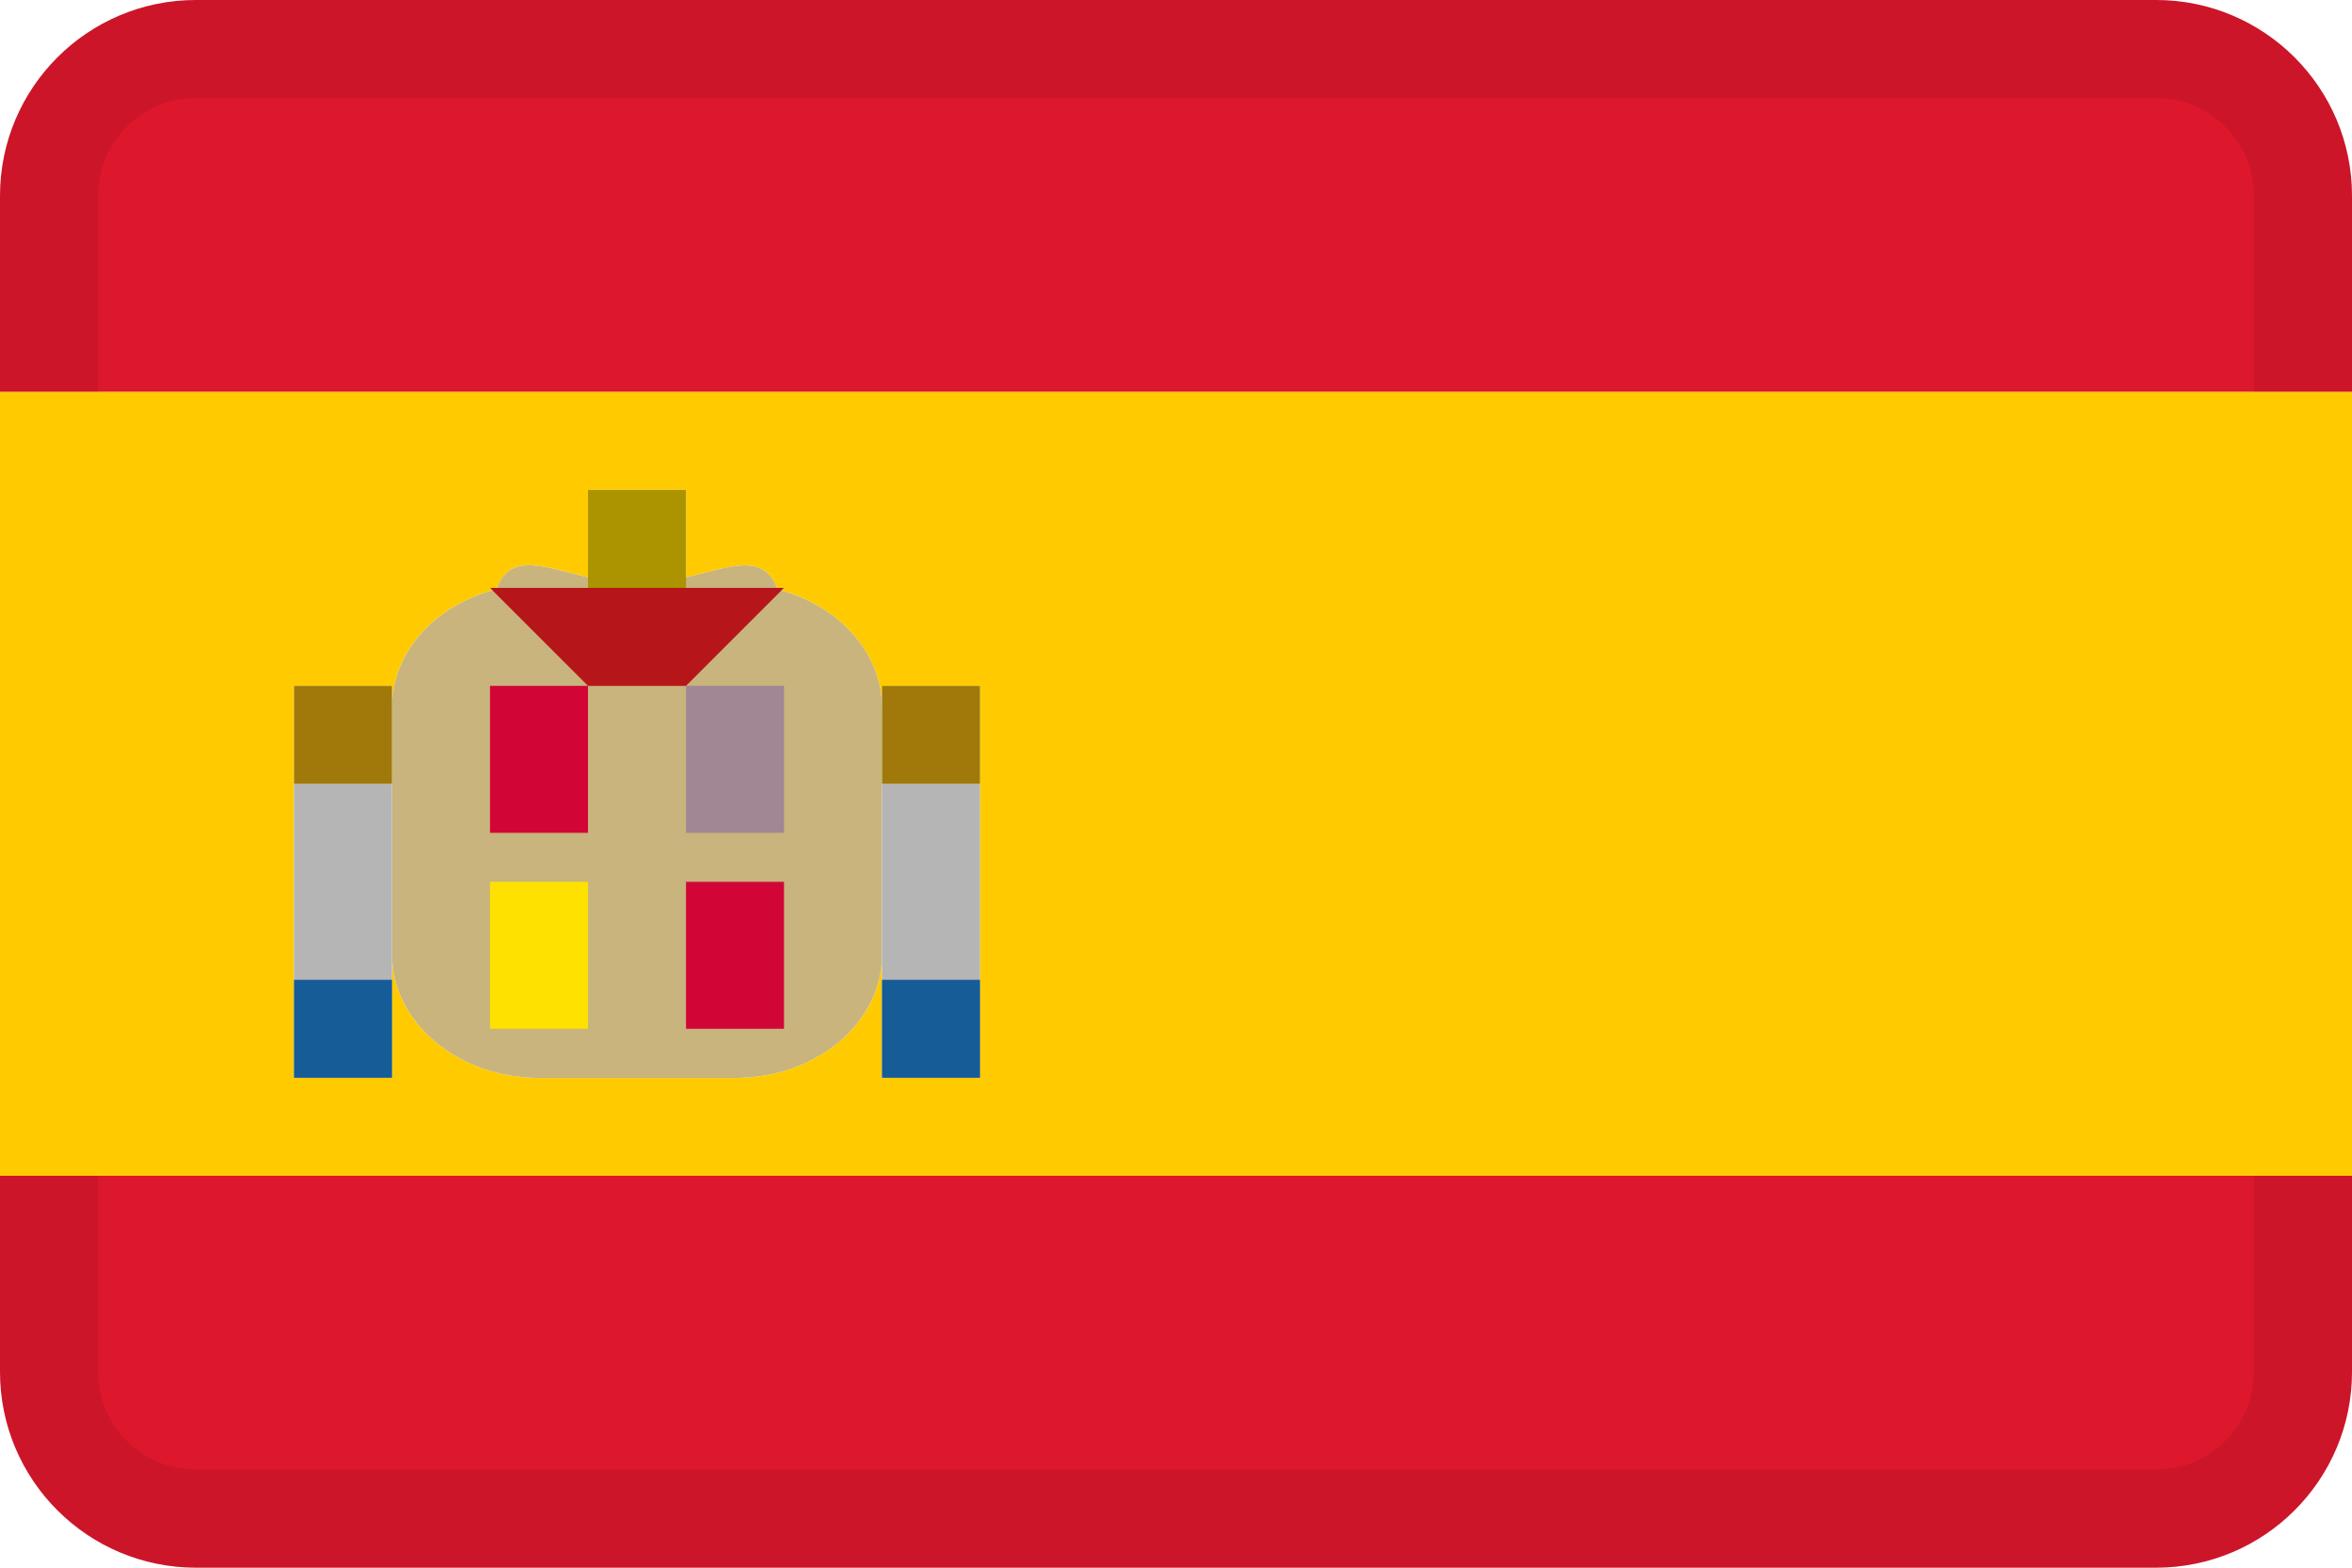
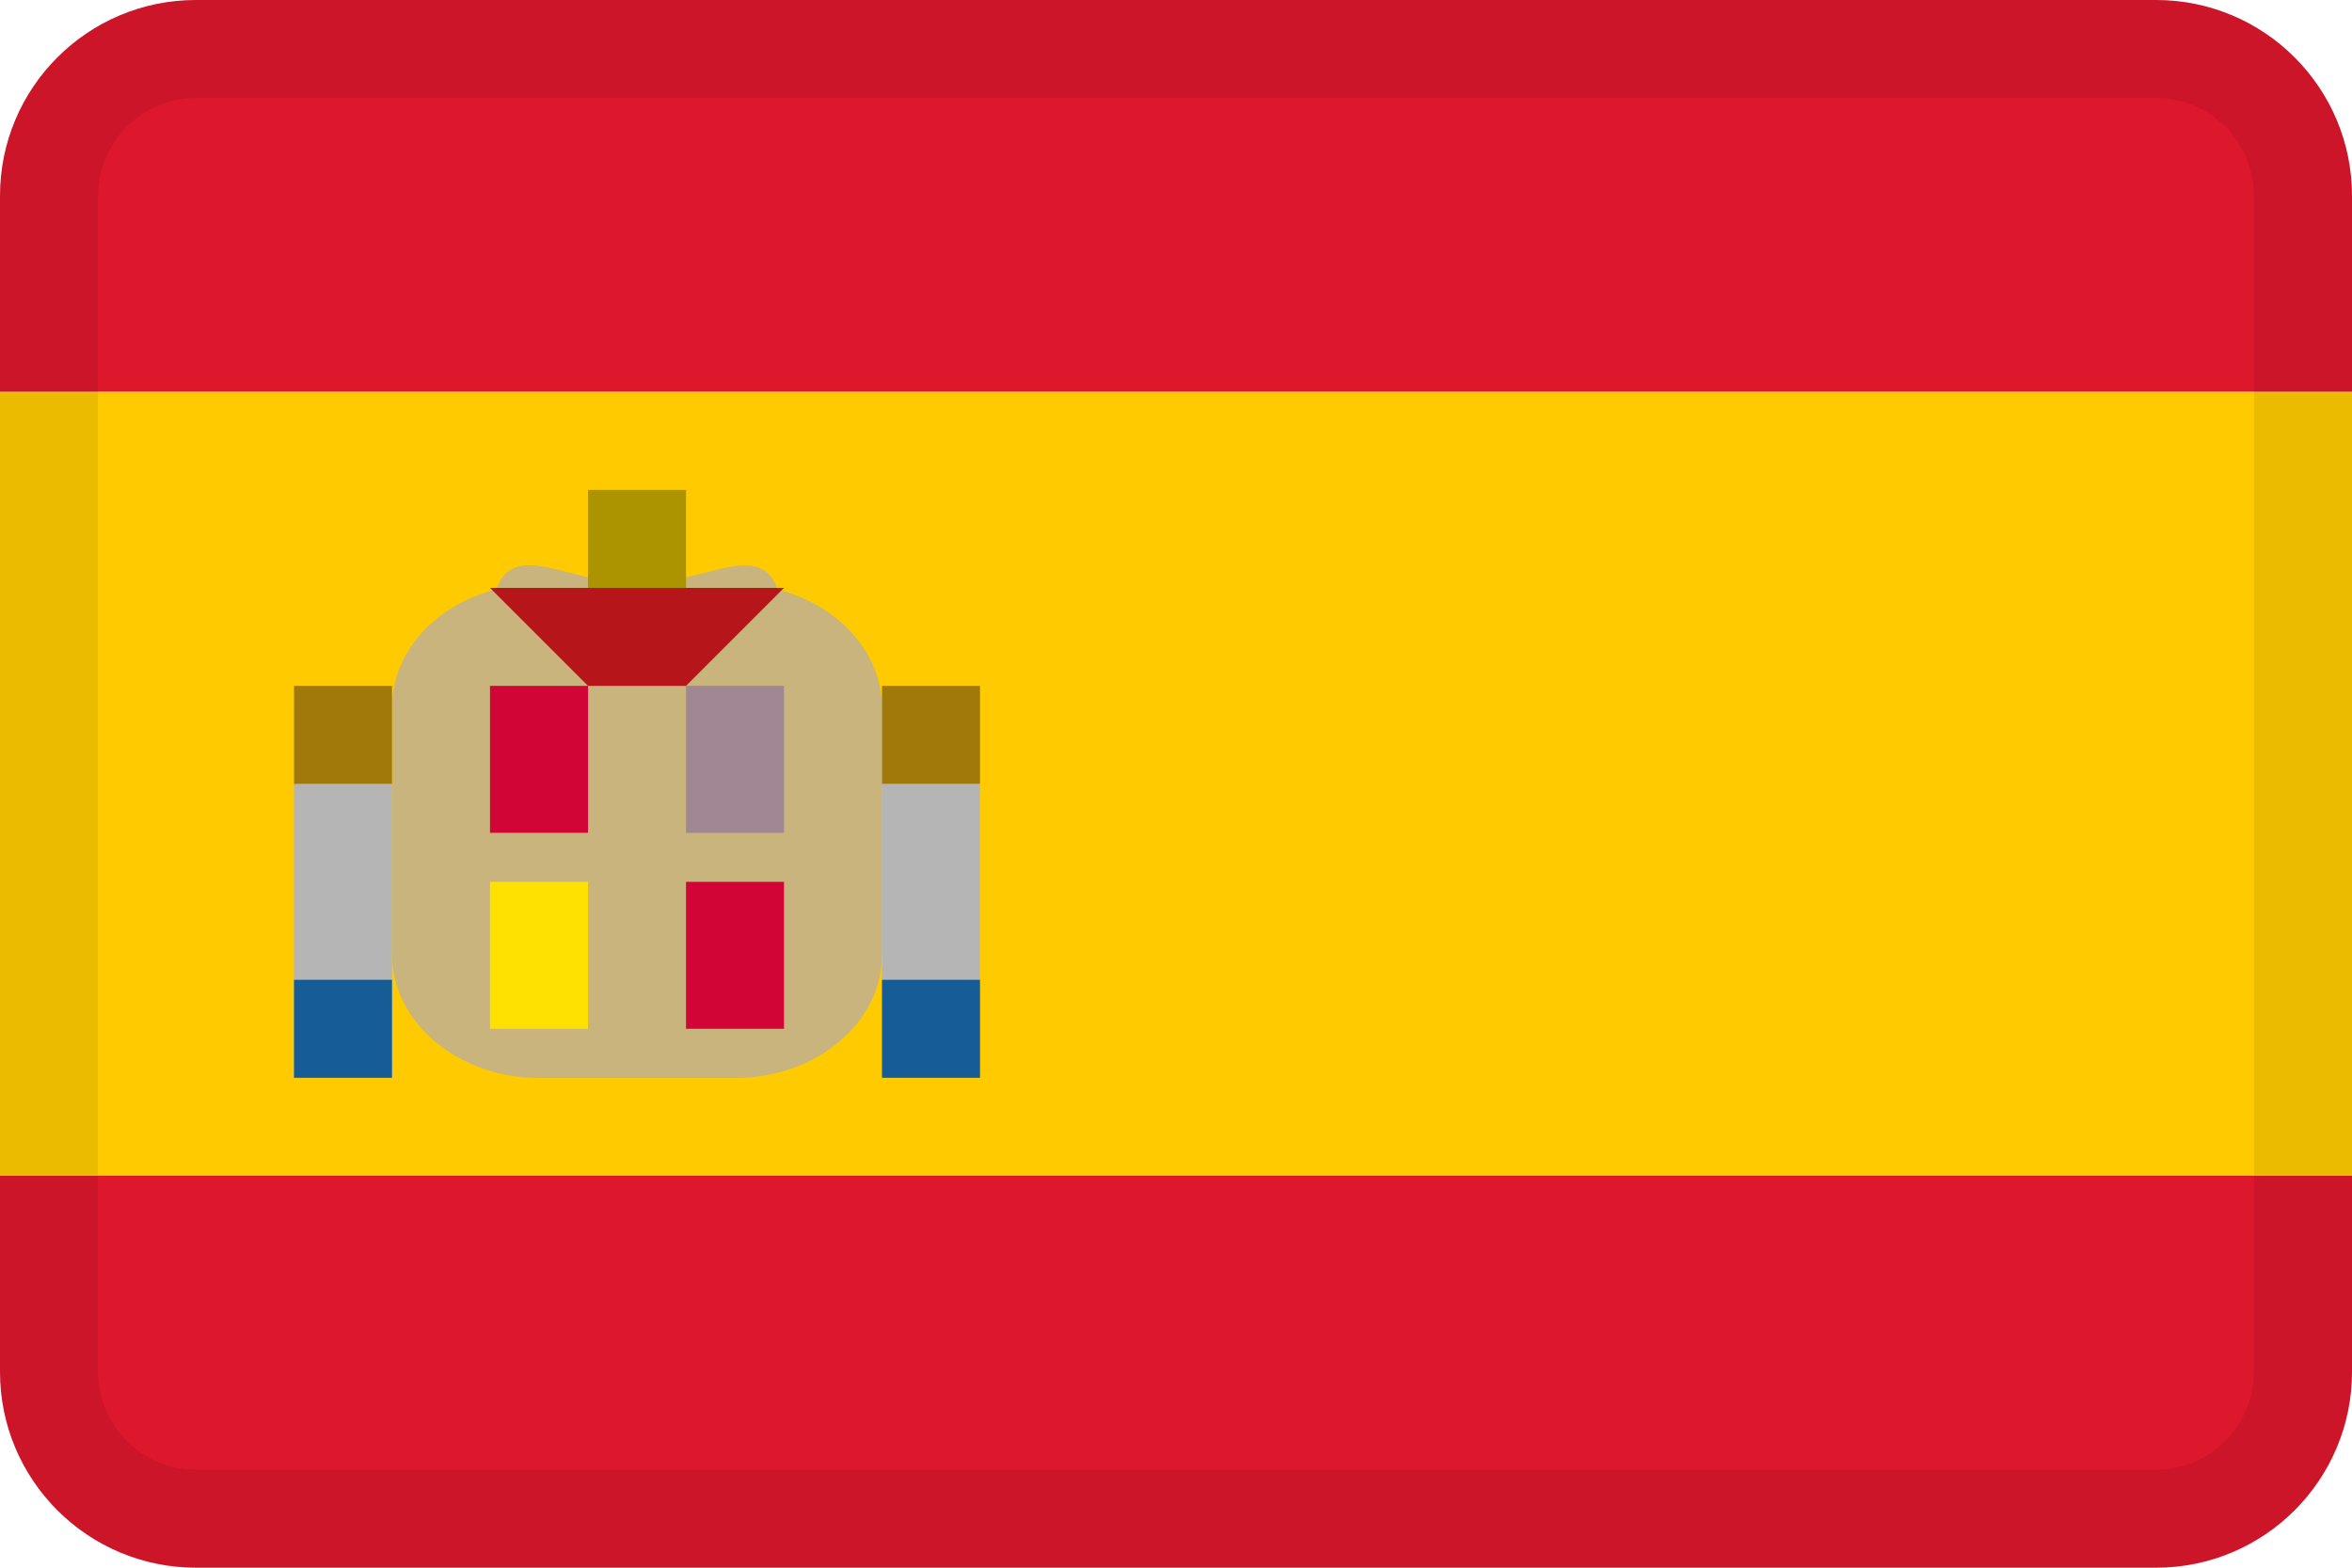
<svg xmlns="http://www.w3.org/2000/svg" width="24" height="16" viewBox="0 0 24 16" fill="none">
  <g id="flags / flag-spain">
    <g id="flag">
      <path d="M0 2C0 0.895 0.895 0 2 0H22C23.105 0 24 0.895 24 2V4H0V2Z" fill="#DD172C" />
      <path d="M0 12H24V14C24 15.105 23.105 16 22 16H2C0.895 16 0 15.105 0 14V12Z" fill="#DD172C" />
-       <path fill-rule="evenodd" clip-rule="evenodd" d="M22 1H2C1.448 1 1 1.448 1 2V14C1 14.552 1.448 15 2 15H22C22.552 15 23 14.552 23 14V2C23 1.448 22.552 1 22 1ZM2 0C0.895 0 0 0.895 0 2V14C0 15.105 0.895 16 2 16H22C23.105 16 24 15.105 24 14V2C24 0.895 23.105 0 22 0H2Z" fill="black" fill-opacity="0.08" />
-       <path fill-rule="evenodd" clip-rule="evenodd" d="M24 4H0V12H24V4ZM7 5H6V5.893L5.926 5.874L5.826 5.848C5.468 5.755 5.192 5.683 5.07 6H5L5.025 6.025C4.429 6.19 4 6.66 4 7.22V7H3V11H4V9.74C4 10.437 4.674 11 5.5 11.002H7.5C8.328 11.002 9 10.442 9 9.742V11H10V7H9V7.222C9 6.666 8.568 6.195 7.974 6.026L8 6H7.93C7.808 5.686 7.534 5.757 7.177 5.849C7.12 5.864 7.061 5.879 7 5.893V5Z" fill="#FFCB00" />
+       <path d="M0 4H24V12H0V4Z" fill="#FFCB00" />
+       <path fill-rule="evenodd" clip-rule="evenodd" d="M7 5H6V5.893L5.926 5.874L5.826 5.848C5.468 5.755 5.192 5.683 5.07 6H5L5.025 6.025C4.429 6.19 4 6.66 4 7.22V7H3V11H4V9.74C4 10.437 4.674 11 5.5 11.002H7.5C8.328 11.002 9 10.442 9 9.742V11H10V7H9V7.222C9 6.666 8.568 6.195 7.974 6.026L8 6H7.93C7.808 5.686 7.534 5.757 7.177 5.849C7.12 5.864 7.061 5.879 7 5.893V5Z" fill="#FFCB00" />
      <path fill-rule="evenodd" clip-rule="evenodd" d="M9 7.222V9.742C9 10.442 8.328 11.002 7.5 11.002H5.5C4.674 11 4 10.437 4 9.74V7.22C4 6.648 4.448 6.17 5.064 6.015C5.25 5.495 5.822 5.961 6.5 5.961C7.182 5.961 7.75 5.498 7.936 6.016C8.55 6.175 9 6.654 9 7.222Z" fill="#C8B47C" />
      <path fill-rule="evenodd" clip-rule="evenodd" d="M9 8H10V11H9V8ZM3 8H4V11H3V8Z" fill="#B5B5B5" />
      <path fill-rule="evenodd" clip-rule="evenodd" d="M9 10H10V11H9V10ZM3 10H4V11H3V10Z" fill="#165C96" />
      <path fill-rule="evenodd" clip-rule="evenodd" d="M9 7H10V8H9V7ZM3 7H4V8H3V7Z" fill="#A0790A" />
      <path fill-rule="evenodd" clip-rule="evenodd" d="M5 7H6V8.5H5V7ZM7 9H8V10.5H7V9Z" fill="#D20636" />
      <path fill-rule="evenodd" clip-rule="evenodd" d="M7 7H8V8.5H7V7Z" fill="#A18793" />
      <path fill-rule="evenodd" clip-rule="evenodd" d="M5 9H6V10.5H5V9Z" fill="#FFE100" />
      <path fill-rule="evenodd" clip-rule="evenodd" d="M6 7L5 6H8L7 7H6Z" fill="#B6161A" />
      <path fill-rule="evenodd" clip-rule="evenodd" d="M6 5H7V6H6V5Z" fill="#AC9300" />
+       <path fill-rule="evenodd" clip-rule="evenodd" d="M22 1H2C1.448 1 1 1.448 1 2V14C1 14.552 1.448 15 2 15H22C22.552 15 23 14.552 23 14V2C23 1.448 22.552 1 22 1ZM2 0C0.895 0 0 0.895 0 2V14C0 15.105 0.895 16 2 16H22C23.105 16 24 15.105 24 14V2C24 0.895 23.105 0 22 0H2Z" fill="black" fill-opacity="0.08" />
    </g>
  </g>
</svg>
